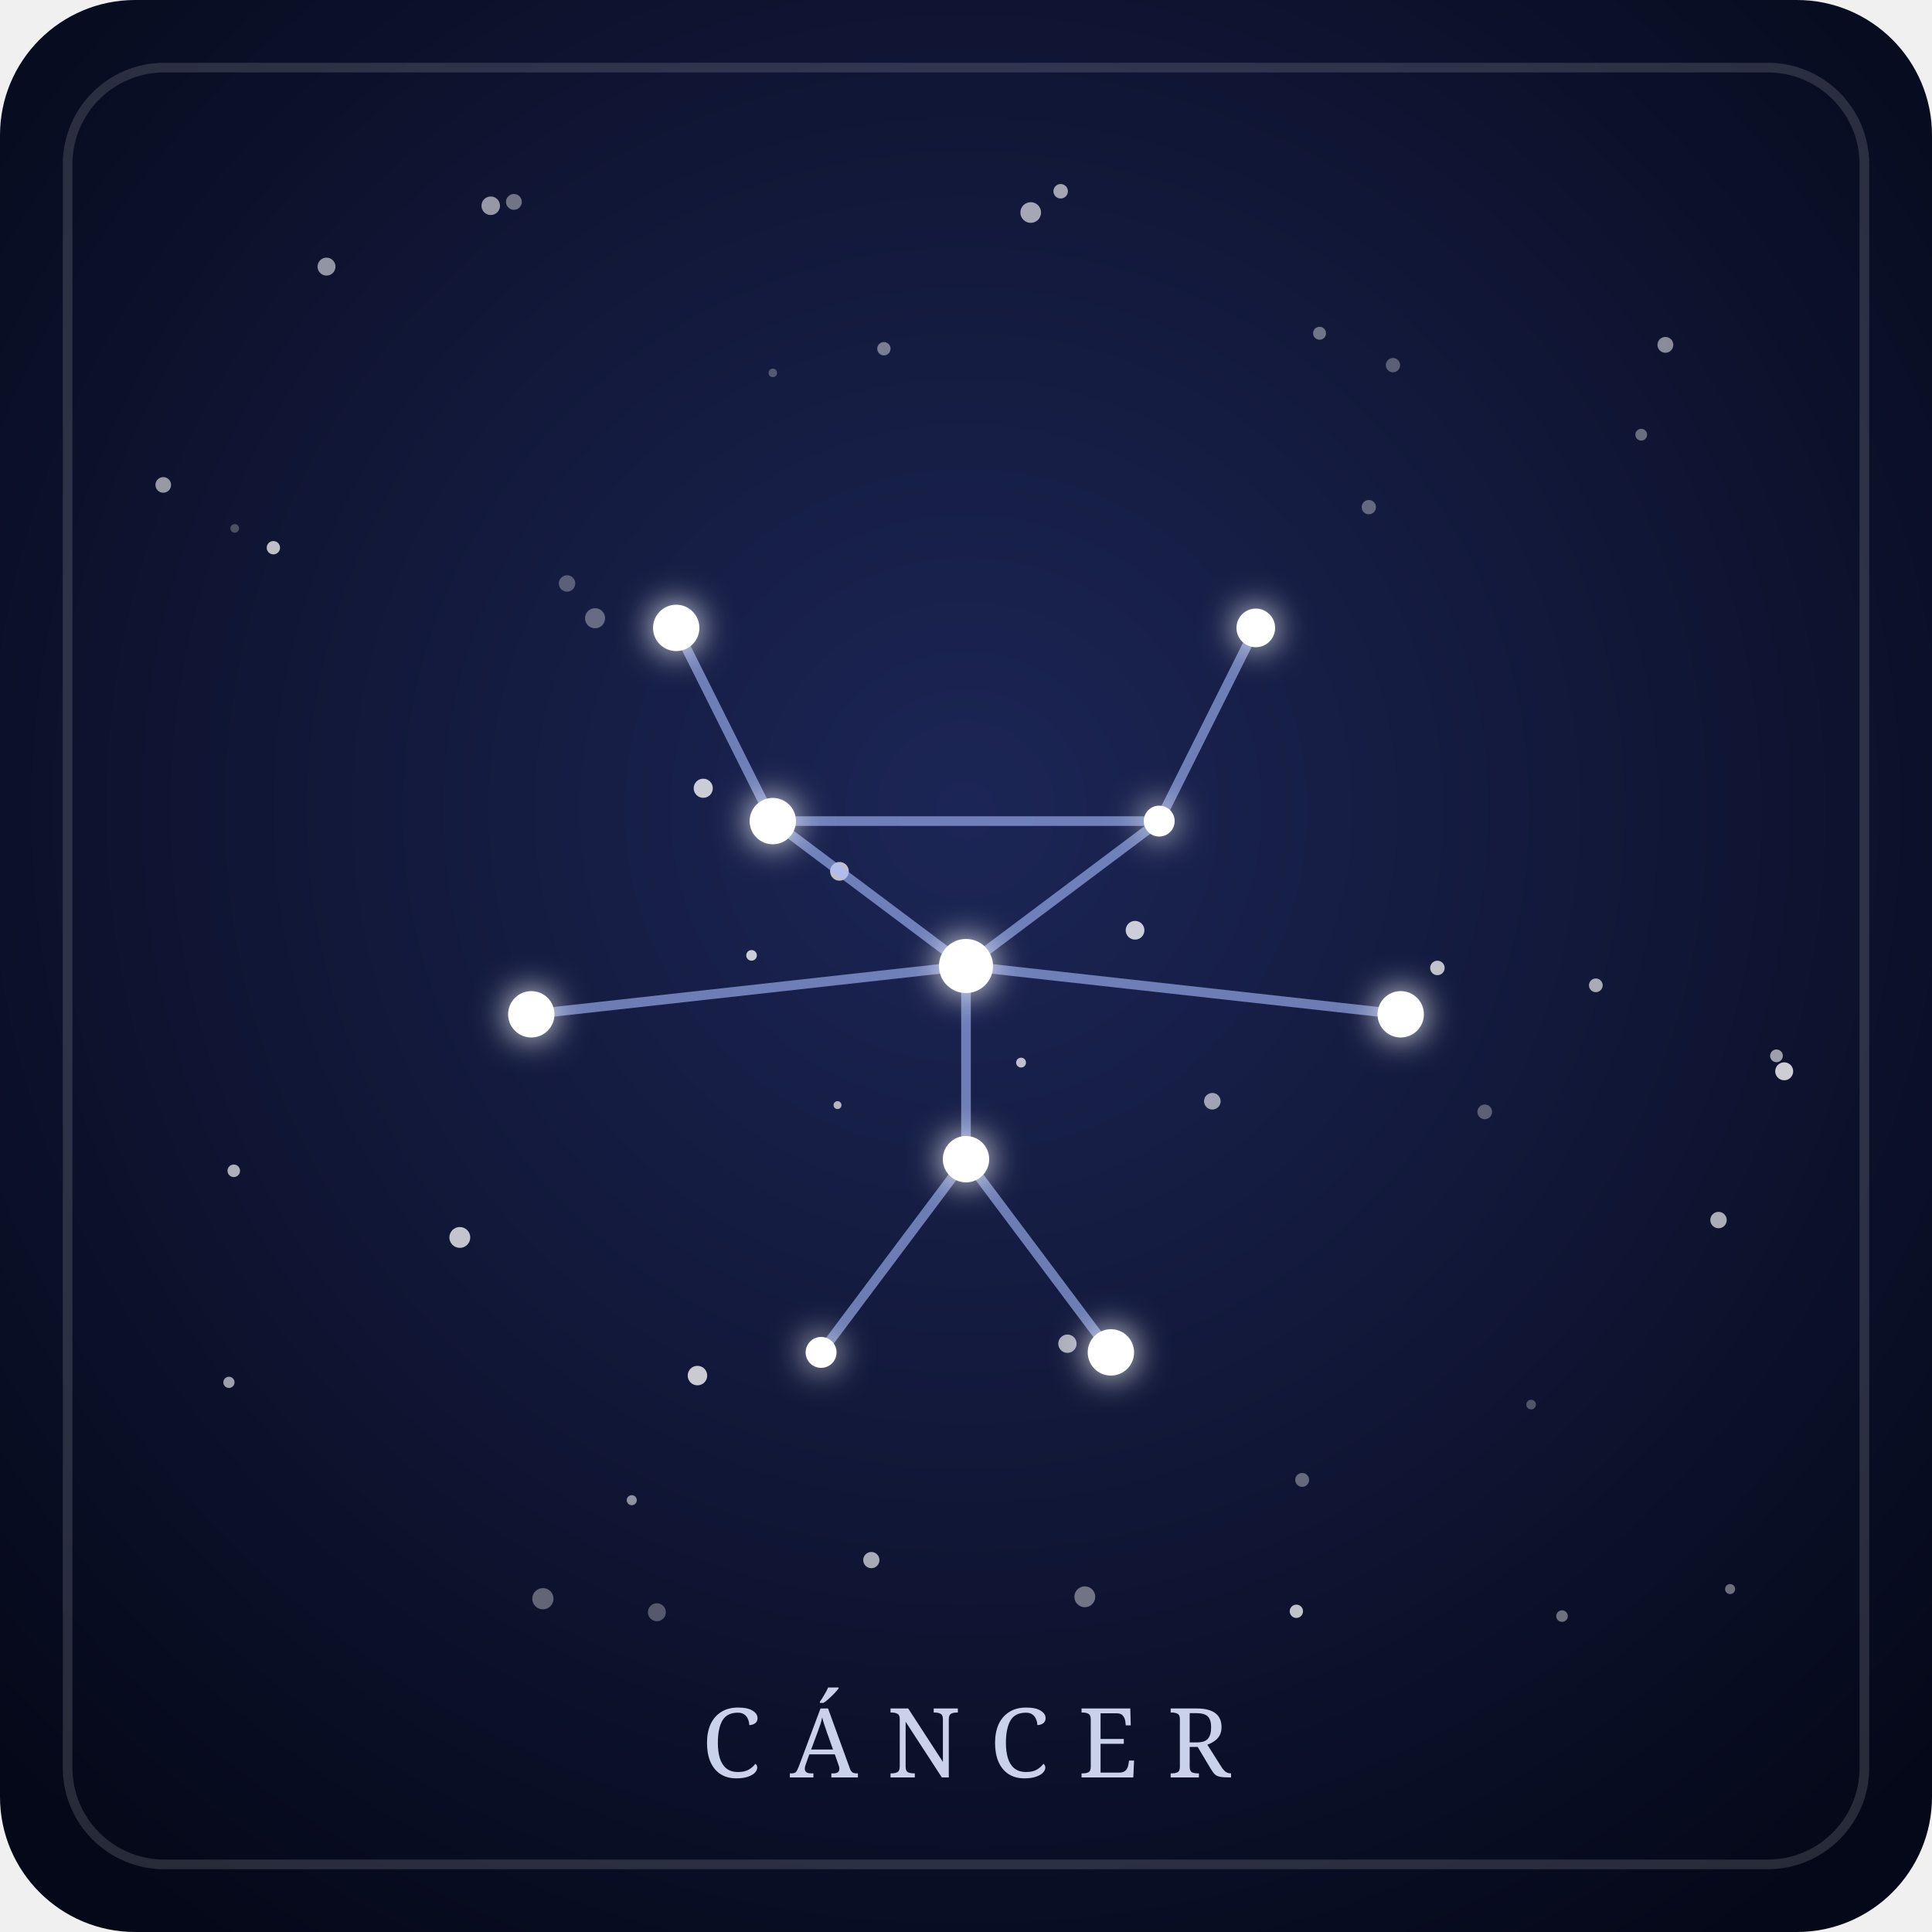
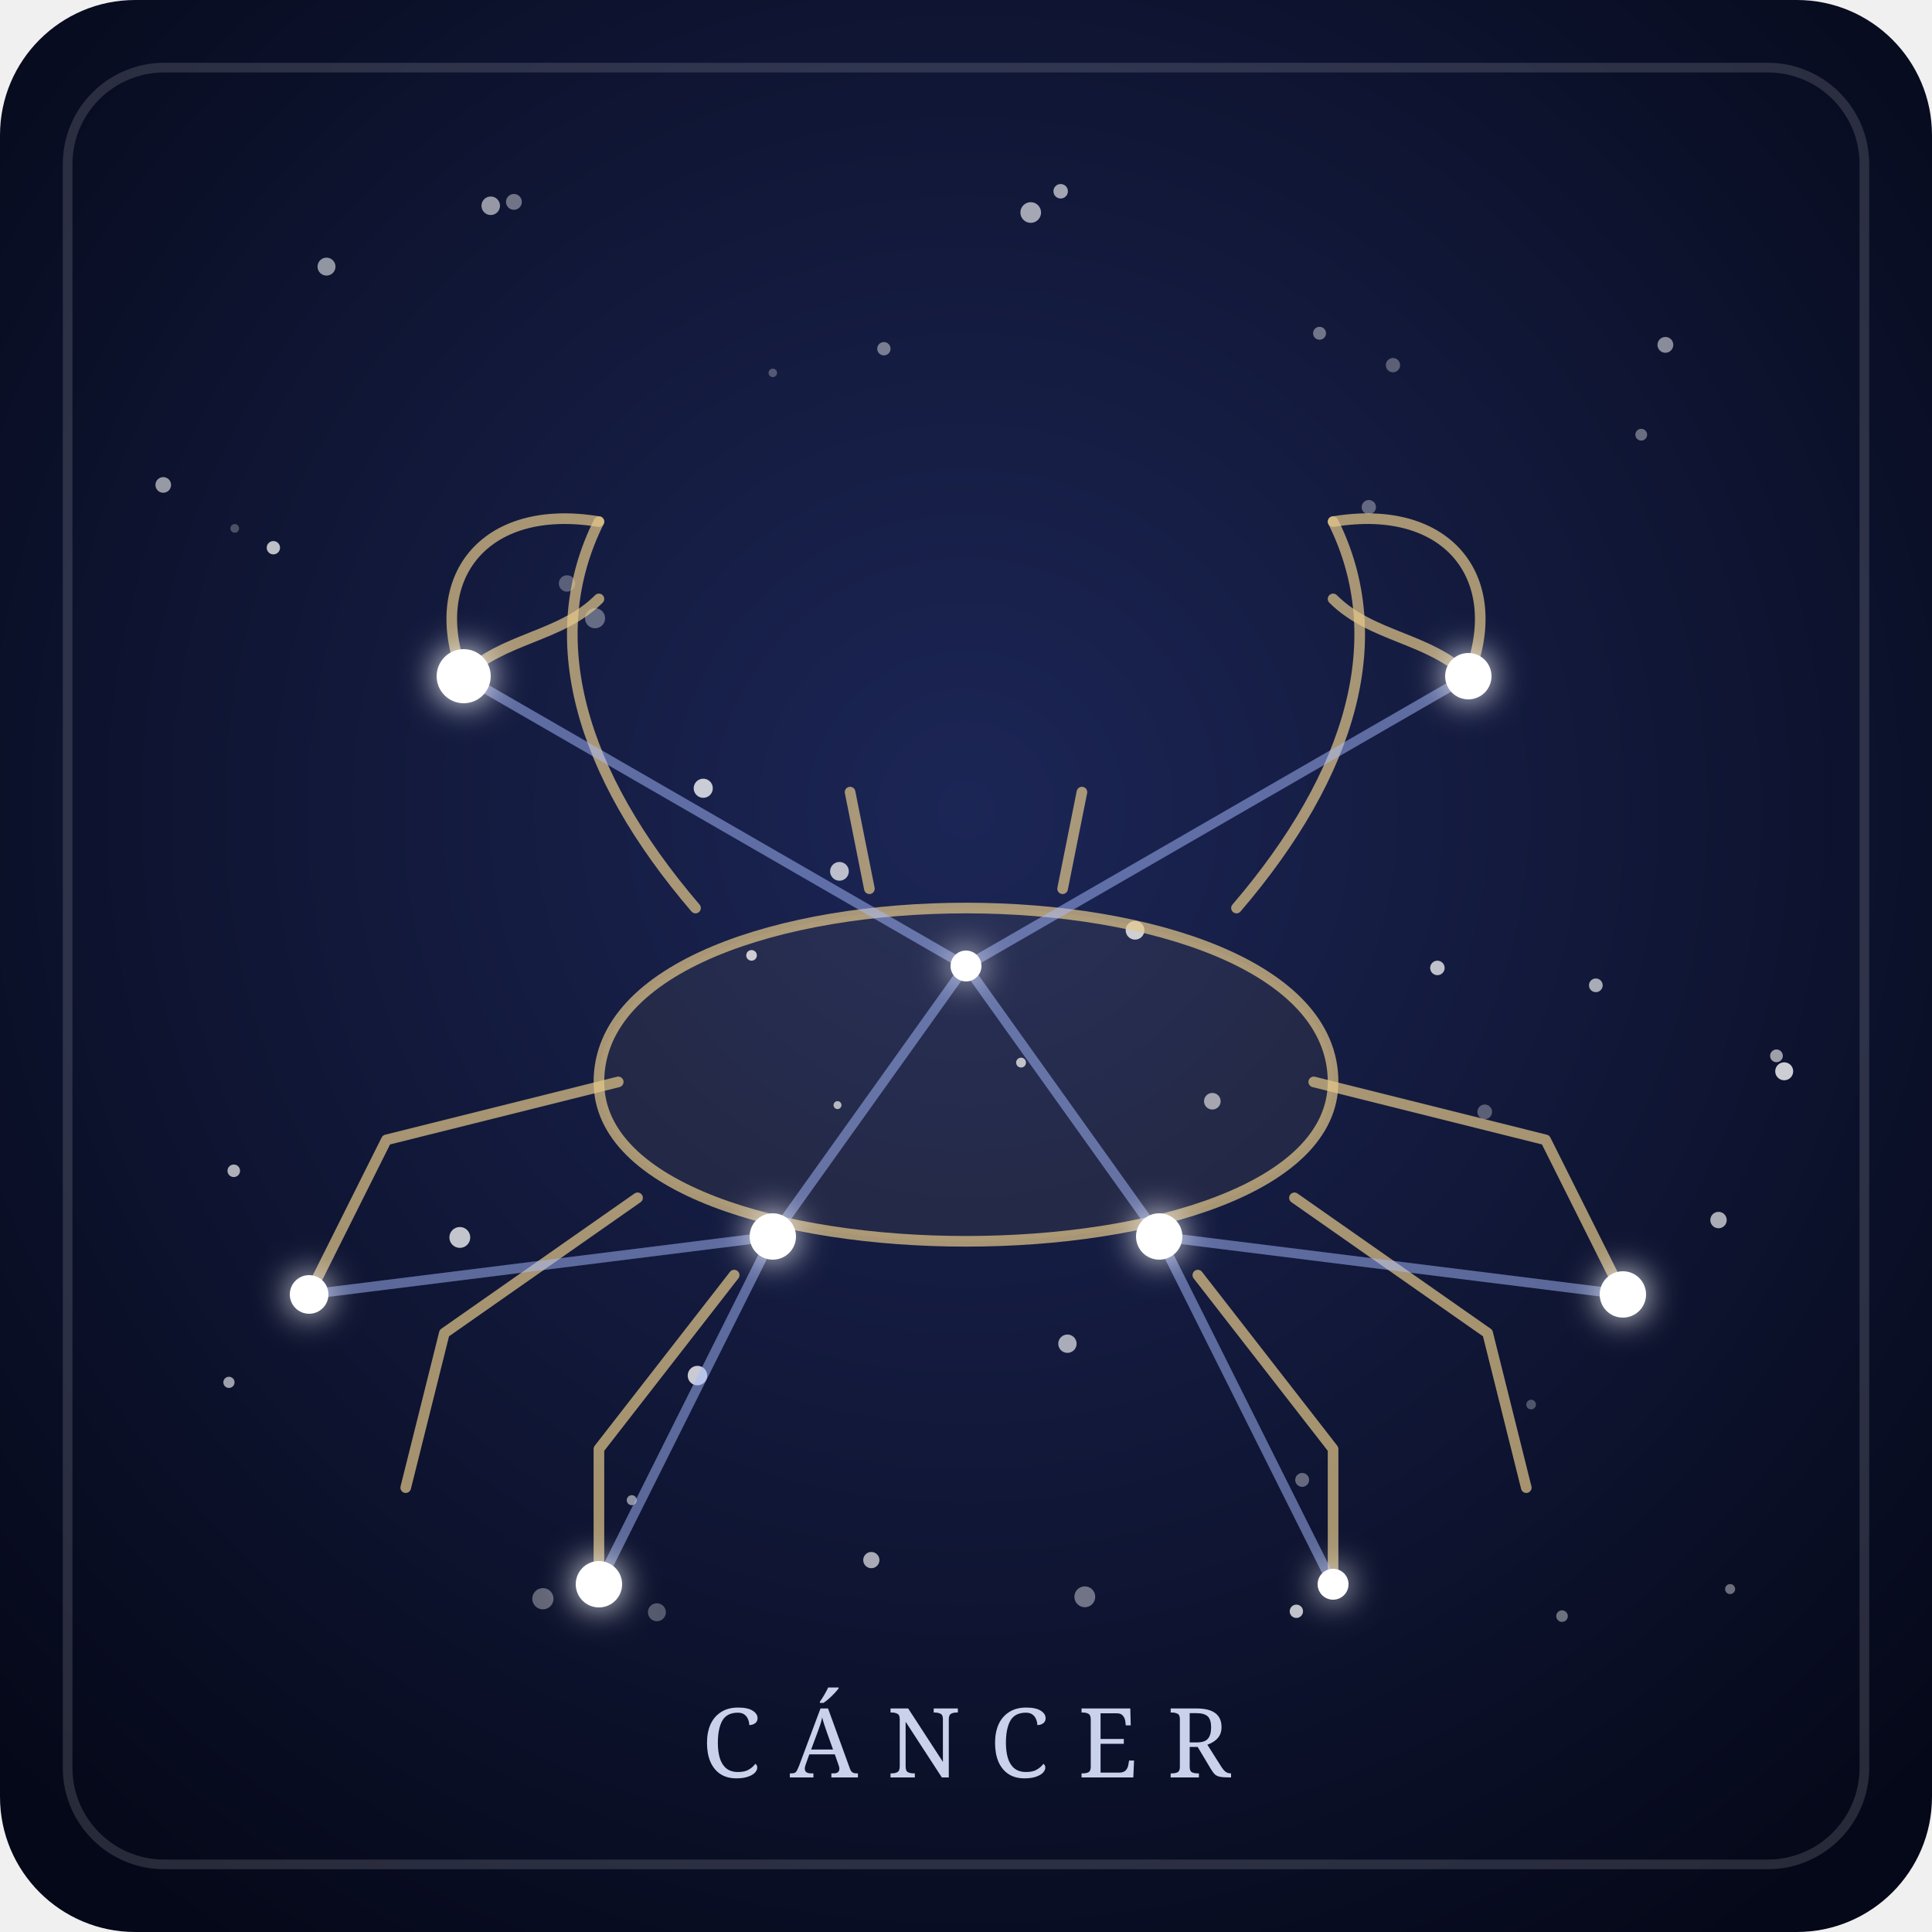
<svg xmlns="http://www.w3.org/2000/svg" viewBox="0 0 200 200" role="img" aria-labelledby="t-cancer d-cancer">
  <defs>
    <radialGradient id="fondo-cancer" cx="50%" cy="42%" r="70%">
      <stop offset="0" stop-color="#1c2656" />
      <stop offset="1" stop-color="#050818" />
    </radialGradient>
    <filter id="brillo-cancer" x="-300%" y="-300%" width="700%" height="700%">
      <feGaussianBlur stdDeviation="1.8" result="halo" />
      <feMerge>
        <feMergeNode in="halo" />
        <feMergeNode in="SourceGraphic" />
      </feMerge>
    </filter>
  </defs>
  <rect width="200" height="200" rx="14" fill="url(#fondo-cancer)" />
  <rect x="7" y="7" width="186" height="186" rx="10" fill="none" stroke="#ffffff" stroke-opacity="0.14" />
  <g fill="#ffffff">
    <circle cx="144.2" cy="37.8" r="0.74" fill-opacity="0.31" />
    <circle cx="184.7" cy="110.9" r="0.93" fill-opacity="0.79" />
    <circle cx="24.3" cy="54.7" r="0.45" fill-opacity="0.25" />
    <circle cx="68.0" cy="166.9" r="0.93" fill-opacity="0.30" />
    <circle cx="161.7" cy="167.3" r="0.60" fill-opacity="0.40" />
    <circle cx="106.7" cy="22.0" r="1.07" fill-opacity="0.62" />
    <circle cx="61.6" cy="64.0" r="1.04" fill-opacity="0.35" />
    <circle cx="56.2" cy="165.5" r="1.10" fill-opacity="0.35" />
    <circle cx="134.8" cy="153.2" r="0.72" fill-opacity="0.36" />
    <circle cx="141.7" cy="52.5" r="0.74" fill-opacity="0.34" />
    <circle cx="16.9" cy="50.2" r="0.81" fill-opacity="0.57" />
    <circle cx="72.2" cy="142.4" r="1.01" fill-opacity="0.77" />
    <circle cx="183.9" cy="109.3" r="0.66" fill-opacity="0.59" />
    <circle cx="109.8" cy="19.8" r="0.75" fill-opacity="0.61" />
    <circle cx="91.5" cy="36.1" r="0.69" fill-opacity="0.43" />
    <circle cx="23.7" cy="143.1" r="0.58" fill-opacity="0.60" />
    <circle cx="134.2" cy="166.8" r="0.69" fill-opacity="0.74" />
    <circle cx="148.8" cy="100.2" r="0.75" fill-opacity="0.73" />
    <circle cx="65.4" cy="155.3" r="0.52" fill-opacity="0.53" />
    <circle cx="72.8" cy="81.6" r="0.99" fill-opacity="0.77" />
    <circle cx="86.7" cy="114.4" r="0.41" fill-opacity="0.67" />
    <circle cx="105.7" cy="110.0" r="0.51" fill-opacity="0.72" />
    <circle cx="86.9" cy="90.2" r="0.97" fill-opacity="0.71" />
    <circle cx="110.5" cy="139.1" r="0.95" fill-opacity="0.64" />
    <circle cx="47.6" cy="128.1" r="1.08" fill-opacity="0.75" />
    <circle cx="153.7" cy="115.1" r="0.76" fill-opacity="0.31" />
    <circle cx="179.1" cy="164.5" r="0.52" fill-opacity="0.40" />
    <circle cx="58.7" cy="60.4" r="0.85" fill-opacity="0.30" />
    <circle cx="117.5" cy="96.3" r="0.97" fill-opacity="0.78" />
    <circle cx="28.3" cy="56.7" r="0.69" fill-opacity="0.73" />
    <circle cx="172.4" cy="35.7" r="0.82" fill-opacity="0.51" />
    <circle cx="177.9" cy="126.3" r="0.85" fill-opacity="0.65" />
    <circle cx="125.5" cy="114.0" r="0.86" fill-opacity="0.59" />
    <circle cx="90.2" cy="161.5" r="0.84" fill-opacity="0.64" />
    <circle cx="165.2" cy="102.0" r="0.71" fill-opacity="0.64" />
    <circle cx="158.5" cy="145.4" r="0.50" fill-opacity="0.28" />
    <circle cx="53.2" cy="20.9" r="0.82" fill-opacity="0.41" />
    <circle cx="80.0" cy="38.6" r="0.44" fill-opacity="0.27" />
    <circle cx="50.8" cy="21.3" r="0.96" fill-opacity="0.56" />
    <circle cx="136.6" cy="34.5" r="0.67" fill-opacity="0.40" />
    <circle cx="24.2" cy="121.2" r="0.65" fill-opacity="0.66" />
    <circle cx="33.8" cy="27.6" r="0.93" fill-opacity="0.55" />
    <circle cx="112.3" cy="165.3" r="1.08" fill-opacity="0.41" />
    <circle cx="77.8" cy="98.9" r="0.55" fill-opacity="0.78" />
    <circle cx="169.9" cy="45.0" r="0.61" fill-opacity="0.38" />
  </g>
-   <g stroke="#a9bcff" stroke-width="1" stroke-opacity="0.6" stroke-linecap="round">
-     <line x1="80" y1="85" x2="120" y2="85" />
-     <line x1="80" y1="85" x2="100" y2="100" />
-     <line x1="120" y1="85" x2="100" y2="100" />
-     <line x1="100" y1="100" x2="100" y2="120" />
-     <line x1="80" y1="85" x2="70" y2="65" />
-     <line x1="120" y1="85" x2="130" y2="65" />
-     <line x1="100" y1="100" x2="55" y2="105" />
-     <line x1="100" y1="100" x2="145" y2="105" />
-     <line x1="100" y1="120" x2="85" y2="140" />
-     <line x1="100" y1="120" x2="115" y2="140" />
+   <g fill="none" stroke="#e6c98b" stroke-opacity="0.7" stroke-width="1.1" stroke-linecap="round" stroke-linejoin="round">
+     <path d="M62 112 C62 88 138 88 138 112 C138 134 62 134 62 112 Z" fill="#e6c98b" fill-opacity="0.07" />
+     <path d="M72 94 C60 80 56 66 62 54" />
+     <path d="M62 54 C50 52 44 60 48 70 C52 66 58 66 62 62" />
+     <path d="M128 94 C140 80 144 66 138 54" />
+     <path d="M138 54 C150 52 156 60 152 70 C148 66 142 66 138 62" />
+     <path d="M64 112 L40 118 L32 134" />
+     <path d="M66 124 L46 138 L42 154" />
+     <path d="M76 132 L62 150 L62 164" />
+     <path d="M136 112 L160 118 L168 134" />
+     <path d="M134 124 L154 138 L158 154" />
+     <path d="M124 132 L138 150 L138 164" />
+     <path d="M90 92 L88 82" />
+     <path d="M110 92 L112 82" />
+   </g>
+   <g stroke="#a9bcff" stroke-width="1" stroke-opacity="0.5" stroke-linecap="round">
+     <line x1="48" y1="70" x2="100" y2="100" />
+     <line x1="152" y1="70" x2="100" y2="100" />
+     <line x1="100" y1="100" x2="80" y2="128" />
+     <line x1="100" y1="100" x2="120" y2="128" />
+     <line x1="80" y1="128" x2="32" y2="134" />
+     <line x1="120" y1="128" x2="168" y2="134" />
+     <line x1="80" y1="128" x2="62" y2="164" />
+     <line x1="120" y1="128" x2="138" y2="164" />
  </g>
  <g fill="#ffffff" filter="url(#brillo-cancer)">
-     <circle cx="100" cy="100" r="2.8" />
-     <circle cx="80" cy="85" r="2.4" />
-     <circle cx="120" cy="85" r="1.6" />
-     <circle cx="100" cy="120" r="2.4" />
-     <circle cx="70" cy="65" r="2.4" />
-     <circle cx="130" cy="65" r="2.0" />
-     <circle cx="55" cy="105" r="2.4" />
-     <circle cx="145" cy="105" r="2.4" />
-     <circle cx="85" cy="140" r="1.6" />
-     <circle cx="115" cy="140" r="2.4" />
+     <circle cx="48" cy="70" r="2.8" />
+     <circle cx="152" cy="70" r="2.4" />
+     <circle cx="100" cy="100" r="1.6" />
+     <circle cx="80" cy="128" r="2.4" />
+     <circle cx="120" cy="128" r="2.4" />
+     <circle cx="32" cy="134" r="2.0" />
+     <circle cx="168" cy="134" r="2.4" />
+     <circle cx="62" cy="164" r="2.4" />
+     <circle cx="138" cy="164" r="1.6" />
  </g>
  <text x="100" y="184" text-anchor="middle" font-family="Georgia, serif" font-size="10" letter-spacing="3" fill="#dfe6ff" fill-opacity="0.9">CÁNCER</text>
</svg>
